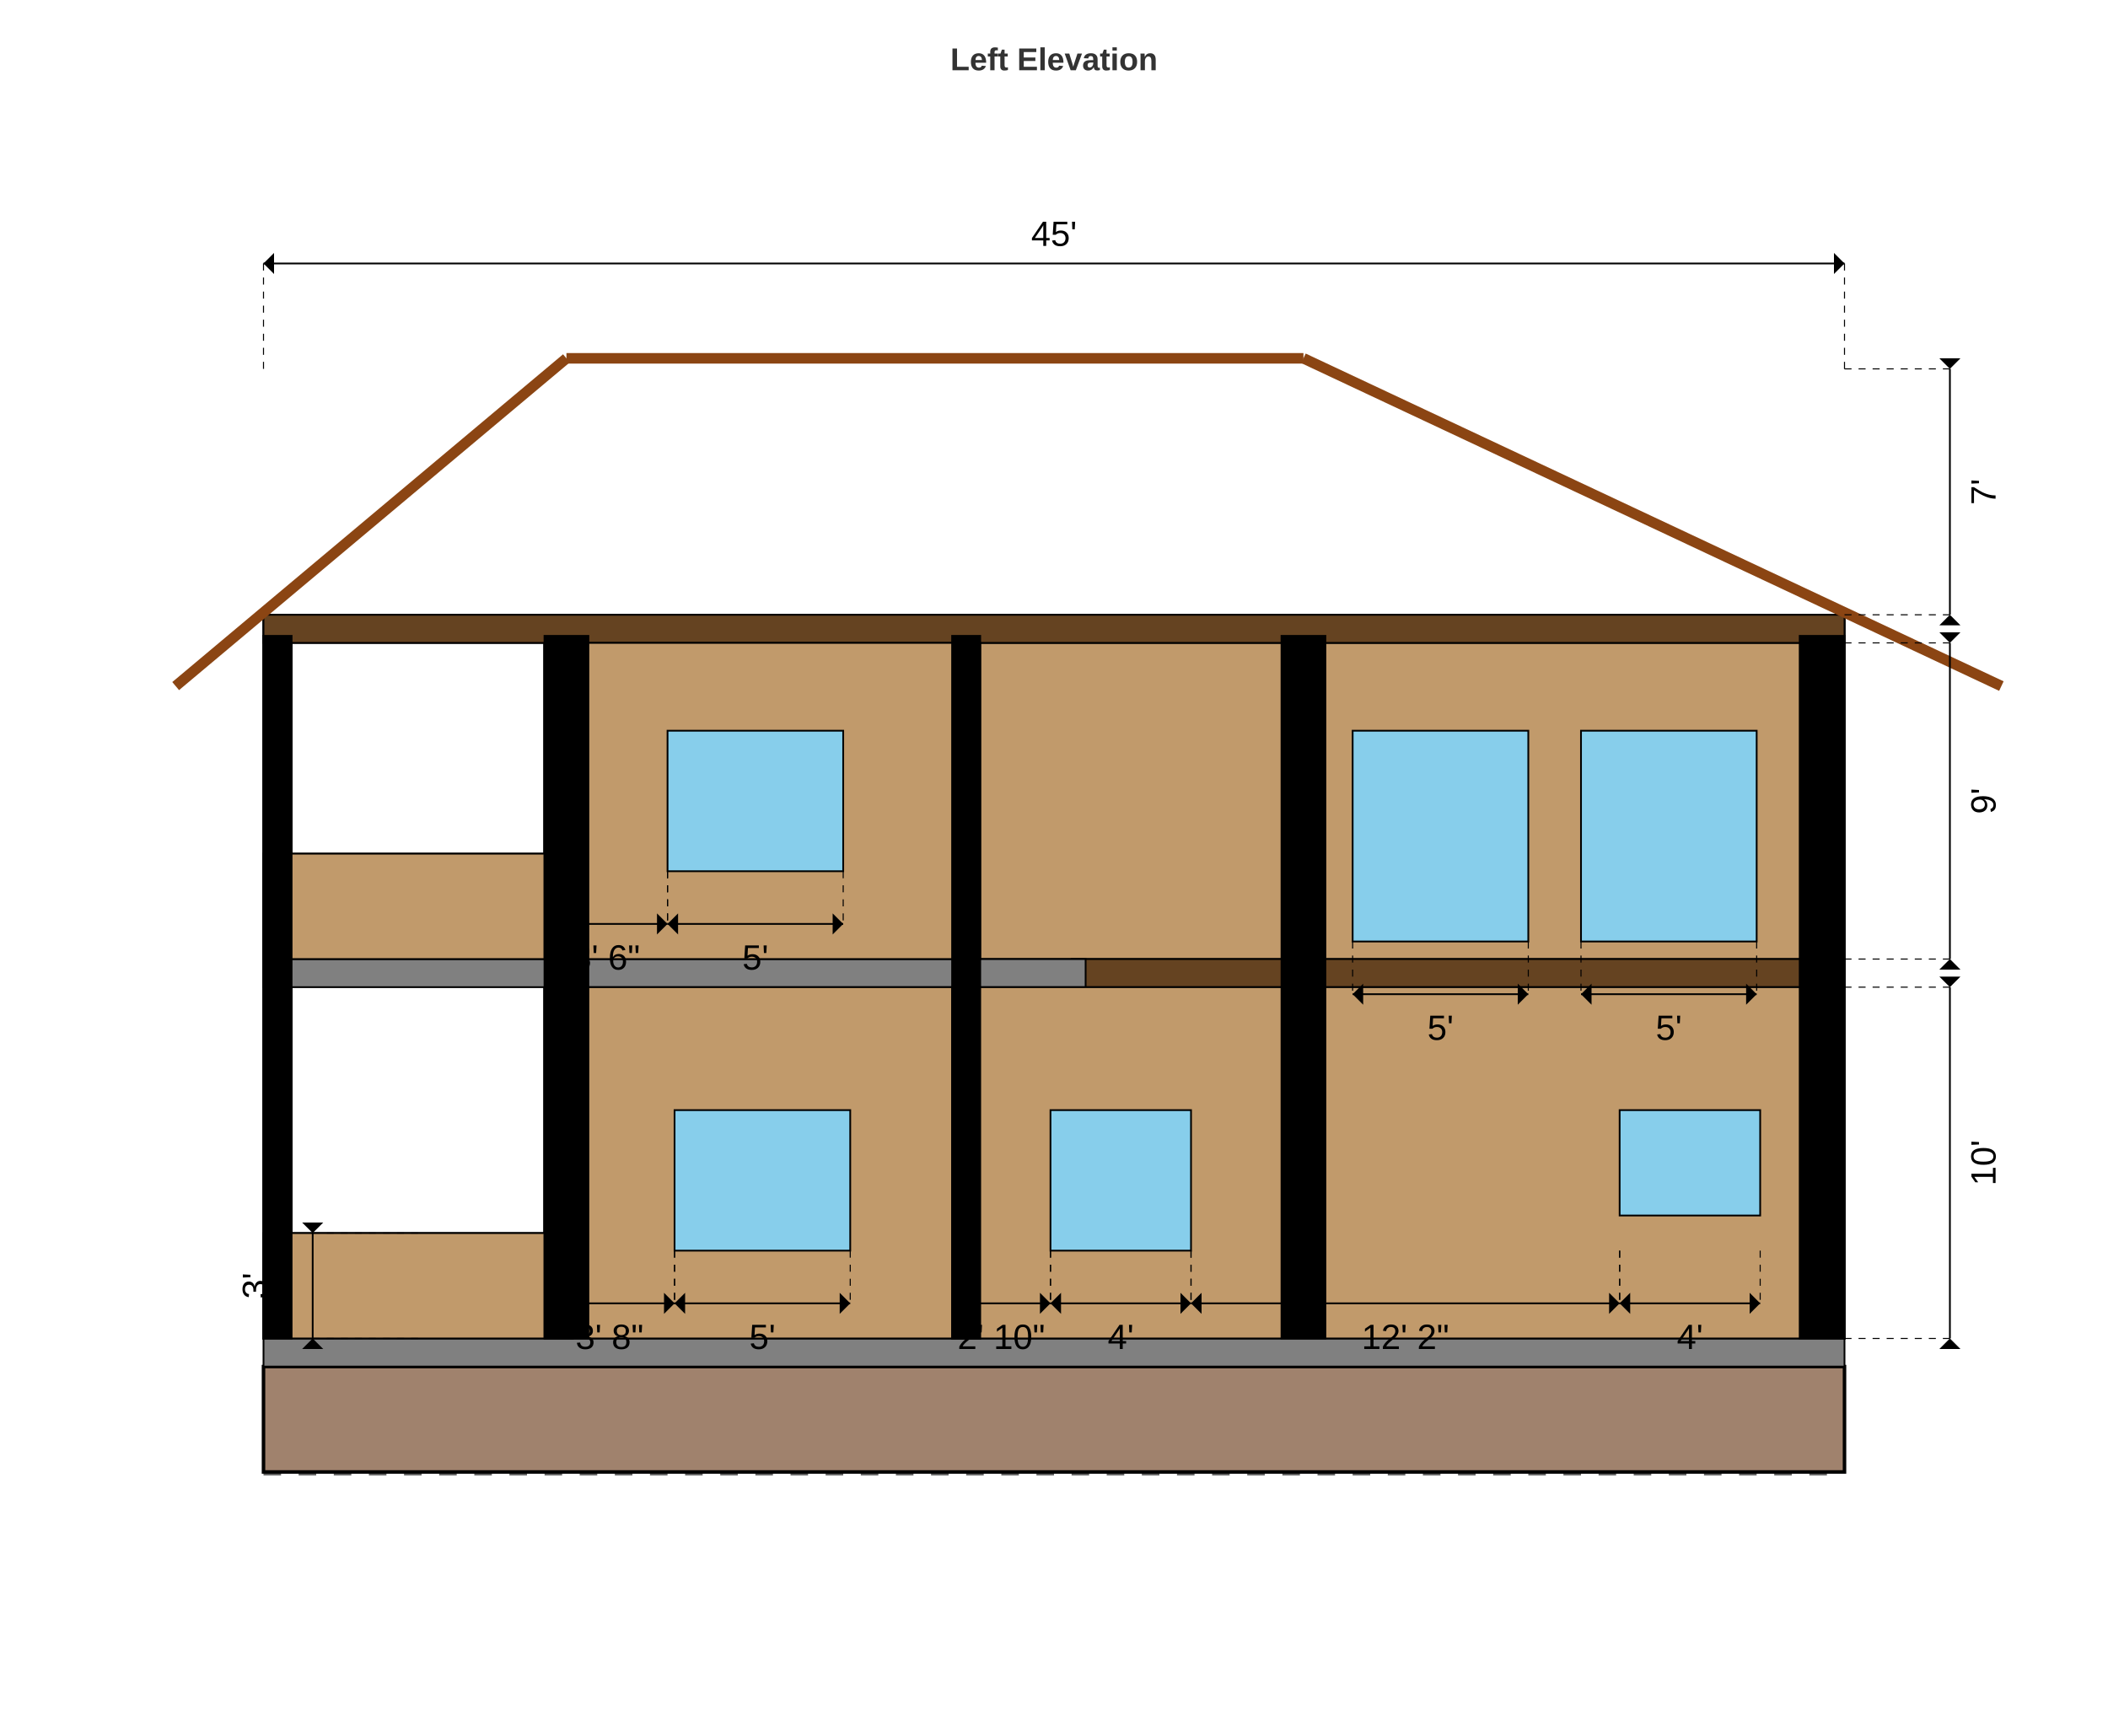
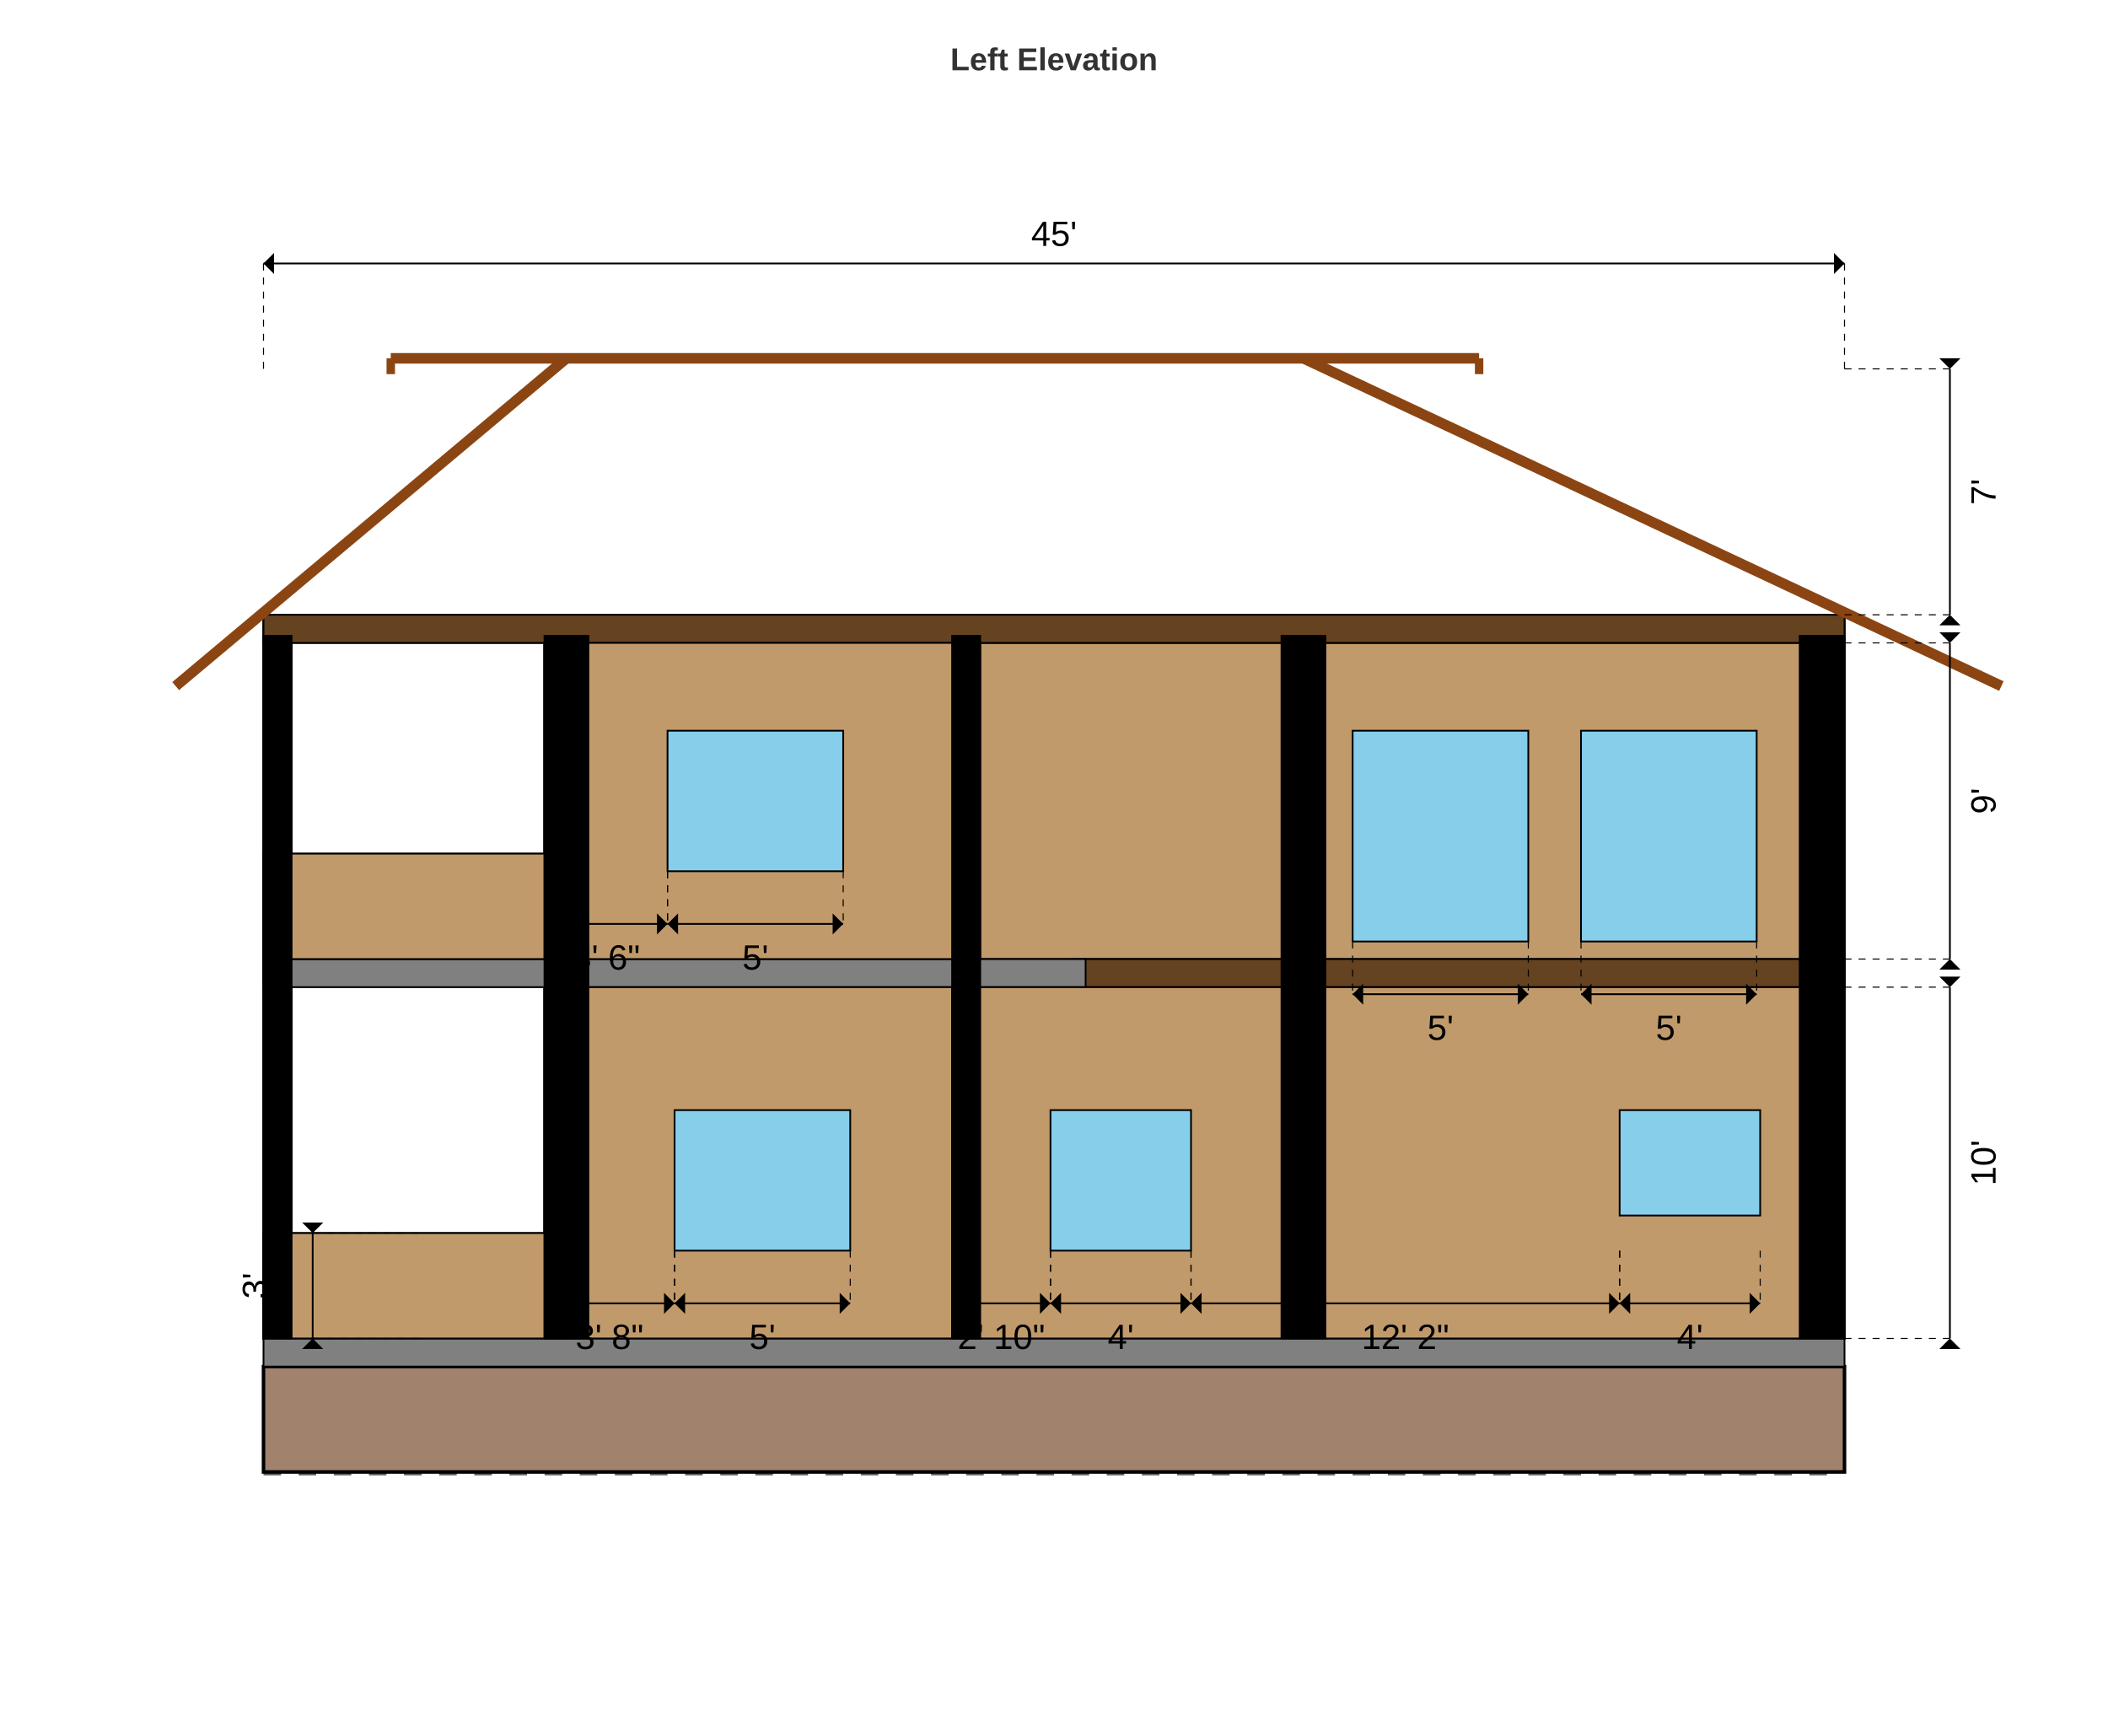
<svg xmlns="http://www.w3.org/2000/svg" width="1200.0" height="988.0" viewBox="0 0 1200.0 988.0">
  <defs>
    <style>
        text { font-family: Arial, sans-serif; }
    </style>
  </defs>
  <g transform="translate(150, 210) scale(2.0, 2.0)">
    <line x1="0" y1="314.0" x2="450" y2="314.0" stroke="#666" stroke-width="2" stroke-dasharray="5,5" />
    <rect x="0" y="284.0" width="450" height="30.0" fill="#A0826D" stroke="#000" stroke-width="1" />
    <rect x="300" y="78.0" width="150" height="90.0" fill="#C19A6B" stroke="#000" stroke-width="0.5" />
    <rect x="310" y="103.0" width="50" height="60.0" fill="#87CEEB" stroke="#000" stroke-width="0.5" />
    <rect x="375" y="103.0" width="50" height="60.0" fill="#87CEEB" stroke="#000" stroke-width="0.5" />
    <rect x="330" y="168.0" width="120" height="8.0" fill="#654321" stroke="#000" stroke-width="0.5" />
    <rect x="0" y="70.0" width="450" height="8.0" fill="#654321" stroke="#000" stroke-width="0.5" />
    <rect x="0" y="246.0" width="88" height="30.0" fill="#C19A6B" stroke="#000" stroke-width="0.5" />
    <rect x="196" y="176.0" width="254" height="100.0" fill="#C19A6B" stroke="#000" stroke-width="0.5" />
    <rect x="214" y="211.0" width="20" height="20.0" fill="#87CEEB" stroke="#000" stroke-width="0.5" />
    <rect x="254" y="211.0" width="20" height="20.0" fill="#87CEEB" stroke="#000" stroke-width="0.5" />
    <rect x="310" y="211.0" width="60" height="30.0" fill="#87CEEB" stroke="#000" stroke-width="0.5" />
    <rect x="80" y="176.0" width="124" height="100.0" fill="#C19A6B" stroke="#000" stroke-width="0.5" />
    <rect x="115" y="211.0" width="50" height="40.0" fill="#87CEEB" stroke="#000" stroke-width="0.5" />
    <rect x="0" y="138.0" width="88" height="30.0" fill="#C19A6B" stroke="#000" stroke-width="0.5" />
    <rect x="80" y="78.0" width="124" height="90.0" fill="#C19A6B" stroke="#000" stroke-width="0.5" />
    <rect x="115" y="103.0" width="50" height="40.0" fill="#87CEEB" stroke="#000" stroke-width="0.5" />
    <rect x="196" y="78.0" width="104" height="90.0" fill="#C19A6B" stroke="#000" stroke-width="0.5" />
    <rect x="214" y="103.0" width="20" height="20.0" fill="#87CEEB" stroke="#000" stroke-width="0.5" />
    <rect x="262" y="103.0" width="20" height="20.0" fill="#87CEEB" stroke="#000" stroke-width="0.5" />
    <rect x="79.975" y="76.0" width="12.5" height="200.0" fill="#000" stroke="#000" stroke-width="0.5" />
    <rect x="289.75" y="76.0" width="12.5" height="200.0" fill="#000" stroke="#000" stroke-width="0.5" />
    <rect x="437.25" y="76.0" width="12.5" height="200.0" fill="#000" stroke="#000" stroke-width="0.5" />
    <rect x="0.0" y="76.0" width="8" height="200.0" fill="#000" stroke="#000" stroke-width="0.5" />
    <rect x="196.0" y="76.0" width="8" height="200.0" fill="#000" stroke="#000" stroke-width="0.5" />
    <rect x="196" y="176.0" width="104" height="100.0" fill="#C19A6B" stroke="#000" stroke-width="0.5" />
    <rect x="228" y="211.0" width="30" height="65.0" fill="#D2691E" stroke="#000" stroke-width="0.5" />
    <rect x="196" y="78.0" width="104" height="90.0" fill="#C19A6B" stroke="#000" stroke-width="0.5" />
    <rect x="292.0" y="76.0" width="8" height="200.0" fill="#000" stroke="#000" stroke-width="0.5" />
    <rect x="442.0" y="76.0" width="8" height="200.0" fill="#000" stroke="#000" stroke-width="0.5" />
    <rect x="0.0" y="76.0" width="8" height="200.0" fill="#000" stroke="#000" stroke-width="0.5" />
    <rect x="80" y="176.0" width="124" height="100.0" fill="#C19A6B" stroke="#000" stroke-width="0.5" />
    <rect x="80" y="78.0" width="124" height="90.0" fill="#C19A6B" stroke="#000" stroke-width="0.5" />
    <rect x="79.975" y="76.0" width="12.5" height="200.0" fill="#000" stroke="#000" stroke-width="0.5" />
    <rect x="191.25" y="76.0" width="12.5" height="200.0" fill="#000" stroke="#000" stroke-width="0.5" />
    <rect x="0.0" y="76.0" width="8" height="200.0" fill="#000" stroke="#000" stroke-width="0.5" />
    <rect x="442.0" y="76.0" width="8" height="200.0" fill="#000" stroke="#000" stroke-width="0.5" />
    <rect x="234" y="168.0" width="100" height="8.0" fill="#808080" stroke="#000" stroke-width="0.5" />
    <rect x="292.0" y="76.0" width="8" height="200.0" fill="#000" stroke="#000" stroke-width="0.5" />
    <rect x="442" y="168.0" width="8" height="8.0" fill="#654321" stroke="#000" stroke-width="0.5" />
    <g class="staircase-elevation">
      <line x1="230.0" y1="276.0" x2="230.0" y2="271.0" stroke="#000" stroke-width="0.5" />
      <line x1="230.0" y1="271.0" x2="240.0" y2="271.0" stroke="#000" stroke-width="0.5" />
      <rect x="230.0" y="271.0" width="10.0" height="5.0" fill="#C19A6B" opacity="0.7" />
      <line x1="240.0" y1="271.0" x2="240.0" y2="266.0" stroke="#000" stroke-width="0.5" />
      <line x1="240.0" y1="266.0" x2="250.0" y2="266.0" stroke="#000" stroke-width="0.5" />
      <rect x="240.0" y="266.0" width="10.0" height="5.0" fill="#C19A6B" opacity="0.7" />
      <line x1="250.0" y1="266.0" x2="250.0" y2="261.0" stroke="#000" stroke-width="0.5" />
      <line x1="250.0" y1="261.0" x2="260.0" y2="261.0" stroke="#000" stroke-width="0.5" />
      <rect x="250.0" y="261.0" width="10.0" height="5.0" fill="#C19A6B" opacity="0.7" />
      <line x1="260.0" y1="261.0" x2="260.0" y2="256.0" stroke="#000" stroke-width="0.5" />
      <line x1="260.0" y1="256.0" x2="270.0" y2="256.0" stroke="#000" stroke-width="0.5" />
      <rect x="260.0" y="256.0" width="10.0" height="5.0" fill="#C19A6B" opacity="0.7" />
      <line x1="270.0" y1="256.0" x2="270.0" y2="251.0" stroke="#000" stroke-width="0.5" />
      <line x1="270.0" y1="251.0" x2="280.0" y2="251.0" stroke="#000" stroke-width="0.5" />
      <rect x="270.0" y="251.0" width="10.0" height="5.0" fill="#C19A6B" opacity="0.7" />
      <line x1="280.0" y1="251.0" x2="280.0" y2="246.0" stroke="#000" stroke-width="0.5" />
      <line x1="280.0" y1="246.0" x2="290.0" y2="246.0" stroke="#000" stroke-width="0.5" />
      <rect x="280.0" y="246.0" width="10.0" height="5.0" fill="#C19A6B" opacity="0.7" />
      <line x1="290.0" y1="246.0" x2="290.0" y2="241.0" stroke="#000" stroke-width="0.5" />
      <line x1="290.0" y1="241.0" x2="300.0" y2="241.0" stroke="#000" stroke-width="0.5" />
      <rect x="290.0" y="241.0" width="10.0" height="5.0" fill="#C19A6B" opacity="0.7" />
      <line x1="300.0" y1="241.0" x2="300.0" y2="236.0" stroke="#000" stroke-width="0.5" />
      <line x1="300.0" y1="236.0" x2="310.0" y2="236.0" stroke="#000" stroke-width="0.5" />
      <rect x="300.0" y="236.0" width="10.0" height="5.0" fill="#C19A6B" opacity="0.7" />
      <line x1="310.0" y1="236.0" x2="310.0" y2="231.0" stroke="#000" stroke-width="0.5" />
      <line x1="310.0" y1="231.0" x2="320.0" y2="231.0" stroke="#000" stroke-width="0.5" />
      <rect x="310.0" y="231.0" width="10.0" height="5.0" fill="#C19A6B" opacity="0.7" />
      <line x1="320.0" y1="231.0" x2="320.0" y2="226.0" stroke="#000" stroke-width="0.5" />
      <line x1="320.0" y1="226.0" x2="330.0" y2="226.0" stroke="#000" stroke-width="0.5" />
      <rect x="320.0" y="226.0" width="10.0" height="5.0" fill="#C19A6B" opacity="0.7" />
      <line x1="330.0" y1="226.0" x2="330.0" y2="221.0" stroke="#000" stroke-width="0.5" />
      <line x1="330.0" y1="221.0" x2="340.0" y2="221.0" stroke="#000" stroke-width="0.5" />
      <rect x="330.0" y="221.0" width="10.0" height="5.0" fill="#C19A6B" opacity="0.7" />
      <line x1="340.0" y1="221.0" x2="340.0" y2="216.0" stroke="#000" stroke-width="0.5" />
      <line x1="340.0" y1="216.0" x2="350.0" y2="216.0" stroke="#000" stroke-width="0.5" />
      <rect x="340.0" y="216.0" width="10.0" height="5.0" fill="#C19A6B" opacity="0.7" />
      <line x1="350.0" y1="216.0" x2="350.0" y2="211.0" stroke="#000" stroke-width="0.5" />
      <line x1="350.0" y1="211.0" x2="360.0" y2="211.0" stroke="#000" stroke-width="0.5" />
      <rect x="350.0" y="211.0" width="10.0" height="5.0" fill="#C19A6B" opacity="0.7" />
      <line x1="360.0" y1="211.0" x2="360.0" y2="206.0" stroke="#000" stroke-width="0.5" />
      <line x1="360.0" y1="206.0" x2="370.0" y2="206.0" stroke="#000" stroke-width="0.5" />
      <rect x="360.0" y="206.0" width="10.0" height="5.0" fill="#C19A6B" opacity="0.7" />
      <line x1="370.0" y1="206.0" x2="370.0" y2="201.0" stroke="#000" stroke-width="0.5" />
      <line x1="370.0" y1="201.0" x2="380.0" y2="201.0" stroke="#000" stroke-width="0.5" />
      <rect x="370.0" y="201.0" width="10.0" height="5.0" fill="#C19A6B" opacity="0.7" />
      <line x1="380.0" y1="201.0" x2="380.0" y2="196.0" stroke="#000" stroke-width="0.5" />
      <line x1="380.0" y1="196.0" x2="390.0" y2="196.0" stroke="#000" stroke-width="0.5" />
      <rect x="380.0" y="196.0" width="10.0" height="5.0" fill="#C19A6B" opacity="0.7" />
      <line x1="390.0" y1="196.0" x2="390.0" y2="191.0" stroke="#000" stroke-width="0.5" />
      <line x1="390.0" y1="191.0" x2="400.0" y2="191.0" stroke="#000" stroke-width="0.5" />
      <rect x="390.0" y="191.0" width="10.0" height="5.0" fill="#C19A6B" opacity="0.7" />
      <line x1="400.0" y1="191.0" x2="400.0" y2="186.0" stroke="#000" stroke-width="0.5" />
      <line x1="400.0" y1="186.0" x2="410.0" y2="186.0" stroke="#000" stroke-width="0.5" />
      <rect x="400.0" y="186.0" width="10.0" height="5.0" fill="#C19A6B" opacity="0.7" />
      <line x1="410.0" y1="186.0" x2="410.0" y2="181.0" stroke="#000" stroke-width="0.5" />
      <line x1="410.0" y1="181.0" x2="420.0" y2="181.0" stroke="#000" stroke-width="0.5" />
      <rect x="410.0" y="181.0" width="10.0" height="5.0" fill="#C19A6B" opacity="0.7" />
      <line x1="420.0" y1="181.0" x2="420.0" y2="176.0" stroke="#000" stroke-width="0.5" />
      <line x1="420.0" y1="176.0" x2="430.0" y2="176.0" stroke="#000" stroke-width="0.5" />
      <rect x="420.0" y="176.0" width="10.0" height="5.0" fill="#C19A6B" opacity="0.7" />
      <line x1="430.0" y1="176.0" x2="430.0" y2="276.0" stroke="#000" stroke-width="0.5" />
      <line x1="230" y1="276.0" x2="430.0" y2="276.0" stroke="#000" stroke-width="0.5" />
    </g>
    <rect x="200" y="78.0" width="100" height="90.0" fill="#C19A6B" stroke="#000" stroke-width="0.5" />
    <rect x="300" y="78.0" width="150" height="90.0" fill="#C19A6B" stroke="#000" stroke-width="0.5" />
    <rect x="310" y="103.0" width="50" height="60.0" fill="#87CEEB" stroke="#000" stroke-width="0.5" />
    <rect x="375" y="103.0" width="50" height="60.0" fill="#87CEEB" stroke="#000" stroke-width="0.5" />
    <rect x="230" y="168.0" width="220" height="8.0" fill="#654321" stroke="#000" stroke-width="0.5" />
    <rect x="0" y="70.0" width="8" height="8.0" fill="#654321" stroke="#000" stroke-width="0.5" />
    <rect x="80" y="70.0" width="12" height="8.0" fill="#654321" stroke="#000" stroke-width="0.5" />
    <rect x="196" y="70.0" width="8" height="8.0" fill="#654321" stroke="#000" stroke-width="0.5" />
    <rect x="290" y="70.0" width="12" height="8.0" fill="#654321" stroke="#000" stroke-width="0.5" />
    <rect x="438" y="70.0" width="12" height="8.0" fill="#654321" stroke="#000" stroke-width="0.5" />
    <rect x="0" y="70.0" width="450" height="8.0" fill="#654321" stroke="#000" stroke-width="0.5" />
    <rect x="0" y="276.0" width="450" height="8.0" fill="#808080" stroke="#000" stroke-width="0.5" />
    <rect x="0" y="168.0" width="234" height="8.0" fill="#808080" stroke="#000" stroke-width="0.5" />
    <rect x="0" y="246.0" width="88" height="30.0" fill="#C19A6B" stroke="#000" stroke-width="0.5" />
    <rect x="80" y="176.0" width="124" height="100.0" fill="#C19A6B" stroke="#000" stroke-width="0.5" />
    <rect x="117" y="211.0" width="50" height="40.0" fill="#87CEEB" stroke="#000" stroke-width="0.5" />
    <rect x="196" y="176.0" width="254" height="100.0" fill="#C19A6B" stroke="#000" stroke-width="0.5" />
    <rect x="224" y="211.0" width="40" height="40.0" fill="#87CEEB" stroke="#000" stroke-width="0.5" />
    <rect x="386" y="211.0" width="40" height="30.0" fill="#87CEEB" stroke="#000" stroke-width="0.5" />
    <rect x="0" y="138.0" width="88" height="30.0" fill="#C19A6B" stroke="#000" stroke-width="0.5" />
    <rect x="80" y="78.0" width="124" height="90.0" fill="#C19A6B" stroke="#000" stroke-width="0.5" />
    <rect x="115" y="103.0" width="50" height="40.0" fill="#87CEEB" stroke="#000" stroke-width="0.5" />
    <rect x="79.975" y="76.0" width="12.5" height="200.0" fill="#000" stroke="#000" stroke-width="0.5" />
    <rect x="289.75" y="76.0" width="12.5" height="200.0" fill="#000" stroke="#000" stroke-width="0.5" />
    <rect x="437.25" y="76.0" width="12.5" height="200.0" fill="#000" stroke="#000" stroke-width="0.5" />
    <rect x="0.0" y="76.0" width="8" height="200.0" fill="#000" stroke="#000" stroke-width="0.5" />
    <rect x="196.0" y="76.0" width="8" height="200.0" fill="#000" stroke="#000" stroke-width="0.5" />
    <line x1="-25.0" y1="90.296" x2="86.225" y2="-3.0" stroke="#8B4513" stroke-width="3" />
    <line x1="296.0" y1="-3.0" x2="494.651" y2="90.296" stroke="#8B4513" stroke-width="3" />
-     <line x1="86.225" y1="-3.0" x2="296.0" y2="-3.0" stroke="#8B4513" stroke-width="3" />
+     <line x1="36.225" y1="-3.0" x2="346.0" y2="-3.0" stroke="#8B4513" stroke-width="3" />
+     <line x1="36.225" y1="-3.0" x2="36.225" y2="1.5" stroke="#8B4513" stroke-width="2.4" />
+     <line x1="346.0" y1="-3.0" x2="346.0" y2="1.5" stroke="#8B4513" stroke-width="2.4" />
    <g class="dimension">
      <line x1="480" y1="276.0" x2="480" y2="176.0" stroke="#000" stroke-width="0.5" />
      <line x1="450" y1="276.0" x2="480" y2="276.0" stroke="#000" stroke-width="0.3" stroke-dasharray="2,2" />
      <line x1="450" y1="176.0" x2="480" y2="176.0" stroke="#000" stroke-width="0.3" stroke-dasharray="2,2" />
      <polygon points="480,276.0 477,279.0 483,279.0" fill="#000" />
      <polygon points="480,176.0 477,173.0 483,173.0" fill="#000" />
      <text x="493" y="226.0" text-anchor="middle" font-size="10" fill="#000" transform="rotate(-90 493 226.0)">10'</text>
    </g>
    <g class="dimension">
      <line x1="480" y1="168.0" x2="480" y2="78.0" stroke="#000" stroke-width="0.5" />
      <line x1="450" y1="168.0" x2="480" y2="168.0" stroke="#000" stroke-width="0.3" stroke-dasharray="2,2" />
      <line x1="450" y1="78.0" x2="480" y2="78.0" stroke="#000" stroke-width="0.3" stroke-dasharray="2,2" />
      <polygon points="480,168.0 477,171.0 483,171.0" fill="#000" />
      <polygon points="480,78.0 477,75.0 483,75.0" fill="#000" />
      <text x="493" y="123.0" text-anchor="middle" font-size="10" fill="#000" transform="rotate(-90 493 123.0)">9'</text>
    </g>
    <g class="dimension">
      <line x1="480" y1="70.0" x2="480" y2="0.0" stroke="#000" stroke-width="0.5" />
      <line x1="450" y1="70.0" x2="480" y2="70.0" stroke="#000" stroke-width="0.3" stroke-dasharray="2,2" />
      <line x1="450" y1="0.0" x2="480" y2="0.0" stroke="#000" stroke-width="0.3" stroke-dasharray="2,2" />
      <polygon points="480,70.0 477,73.0 483,73.0" fill="#000" />
      <polygon points="480,0.0 477,-3.0 483,-3.0" fill="#000" />
      <text x="493" y="35.0" text-anchor="middle" font-size="10" fill="#000" transform="rotate(-90 493 35.0)">7'</text>
    </g>
    <g class="dimension">
      <line x1="0" y1="-30.0" x2="450" y2="-30.0" stroke="#000" stroke-width="0.5" />
      <line x1="0" y1="0.0" x2="0" y2="-30.0" stroke="#000" stroke-width="0.3" stroke-dasharray="2,2" />
      <line x1="450" y1="0.0" x2="450" y2="-30.0" stroke="#000" stroke-width="0.3" stroke-dasharray="2,2" />
      <polygon points="0,-30.0 3,-33.0 3,-27.0" fill="#000" />
      <polygon points="450,-30.0 447,-33.0 447,-27.0" fill="#000" />
      <text x="225.0" y="-35.0" text-anchor="middle" font-size="10" fill="#000">45'</text>
    </g>
    <g class="dimension">
      <line x1="310" y1="178.0" x2="360" y2="178.0" stroke="#000" stroke-width="0.5" />
      <line x1="310" y1="163.0" x2="310" y2="178.0" stroke="#000" stroke-width="0.3" stroke-dasharray="2,2" />
      <line x1="360" y1="163.0" x2="360" y2="178.0" stroke="#000" stroke-width="0.3" stroke-dasharray="2,2" />
      <polygon points="310,178.0 313,175.0 313,181.0" fill="#000" />
      <polygon points="360,178.0 357,175.0 357,181.0" fill="#000" />
      <text x="335.0" y="191.0" text-anchor="middle" font-size="10" fill="#000">5'</text>
    </g>
    <g class="dimension">
      <line x1="375" y1="178.0" x2="425" y2="178.0" stroke="#000" stroke-width="0.5" />
      <line x1="375" y1="163.0" x2="375" y2="178.0" stroke="#000" stroke-width="0.3" stroke-dasharray="2,2" />
      <line x1="425" y1="163.0" x2="425" y2="178.0" stroke="#000" stroke-width="0.3" stroke-dasharray="2,2" />
      <polygon points="375,178.0 378,175.0 378,181.0" fill="#000" />
      <polygon points="425,178.0 422,175.0 422,181.0" fill="#000" />
      <text x="400.0" y="191.0" text-anchor="middle" font-size="10" fill="#000">5'</text>
    </g>
    <g class="dimension">
      <line x1="80" y1="266.0" x2="117" y2="266.0" stroke="#000" stroke-width="0.5" />
      <line x1="80" y1="251.0" x2="80" y2="266.0" stroke="#000" stroke-width="0.3" stroke-dasharray="2,2" />
      <line x1="117" y1="251.0" x2="117" y2="266.0" stroke="#000" stroke-width="0.3" stroke-dasharray="2,2" />
      <polygon points="80,266.0 83,263.0 83,269.0" fill="#000" />
      <polygon points="117,266.0 114,263.0 114,269.0" fill="#000" />
      <text x="98.5" y="279.0" text-anchor="middle" font-size="10" fill="#000">3' 8"</text>
    </g>
    <g class="dimension">
      <line x1="117" y1="266.0" x2="167" y2="266.0" stroke="#000" stroke-width="0.5" />
      <line x1="117" y1="251.0" x2="117" y2="266.0" stroke="#000" stroke-width="0.3" stroke-dasharray="2,2" />
      <line x1="167" y1="251.0" x2="167" y2="266.0" stroke="#000" stroke-width="0.3" stroke-dasharray="2,2" />
      <polygon points="117,266.0 120,263.0 120,269.0" fill="#000" />
      <polygon points="167,266.0 164,263.0 164,269.0" fill="#000" />
      <text x="142.0" y="279.0" text-anchor="middle" font-size="10" fill="#000">5'</text>
    </g>
    <g class="dimension">
      <line x1="196" y1="266.0" x2="224" y2="266.0" stroke="#000" stroke-width="0.5" />
      <line x1="196" y1="251.0" x2="196" y2="266.0" stroke="#000" stroke-width="0.3" stroke-dasharray="2,2" />
      <line x1="224" y1="251.0" x2="224" y2="266.0" stroke="#000" stroke-width="0.3" stroke-dasharray="2,2" />
      <polygon points="196,266.0 199,263.0 199,269.0" fill="#000" />
      <polygon points="224,266.0 221,263.0 221,269.0" fill="#000" />
      <text x="210.0" y="279.0" text-anchor="middle" font-size="10" fill="#000">2' 10"</text>
    </g>
    <g class="dimension">
      <line x1="224" y1="266.0" x2="264" y2="266.0" stroke="#000" stroke-width="0.5" />
      <line x1="224" y1="251.0" x2="224" y2="266.0" stroke="#000" stroke-width="0.3" stroke-dasharray="2,2" />
      <line x1="264" y1="251.0" x2="264" y2="266.0" stroke="#000" stroke-width="0.3" stroke-dasharray="2,2" />
      <polygon points="224,266.0 227,263.0 227,269.0" fill="#000" />
      <polygon points="264,266.0 261,263.0 261,269.0" fill="#000" />
      <text x="244.0" y="279.0" text-anchor="middle" font-size="10" fill="#000">4'</text>
    </g>
    <g class="dimension">
      <line x1="264" y1="266.0" x2="386" y2="266.0" stroke="#000" stroke-width="0.5" />
      <line x1="264" y1="251.0" x2="264" y2="266.0" stroke="#000" stroke-width="0.3" stroke-dasharray="2,2" />
      <line x1="386" y1="251.0" x2="386" y2="266.0" stroke="#000" stroke-width="0.3" stroke-dasharray="2,2" />
      <polygon points="264,266.0 267,263.0 267,269.0" fill="#000" />
      <polygon points="386,266.0 383,263.0 383,269.0" fill="#000" />
      <text x="325.0" y="279.0" text-anchor="middle" font-size="10" fill="#000">12' 2"</text>
    </g>
    <g class="dimension">
      <line x1="386" y1="266.0" x2="426" y2="266.0" stroke="#000" stroke-width="0.5" />
      <line x1="386" y1="251.0" x2="386" y2="266.0" stroke="#000" stroke-width="0.3" stroke-dasharray="2,2" />
      <line x1="426" y1="251.0" x2="426" y2="266.0" stroke="#000" stroke-width="0.3" stroke-dasharray="2,2" />
      <polygon points="386,266.0 389,263.0 389,269.0" fill="#000" />
      <polygon points="426,266.0 423,263.0 423,269.0" fill="#000" />
      <text x="406.0" y="279.0" text-anchor="middle" font-size="10" fill="#000">4'</text>
    </g>
    <g class="dimension">
      <line x1="80" y1="158.0" x2="115" y2="158.0" stroke="#000" stroke-width="0.5" />
      <line x1="80" y1="143.0" x2="80" y2="158.0" stroke="#000" stroke-width="0.3" stroke-dasharray="2,2" />
      <line x1="115" y1="143.0" x2="115" y2="158.0" stroke="#000" stroke-width="0.3" stroke-dasharray="2,2" />
      <polygon points="80,158.0 83,155.0 83,161.0" fill="#000" />
      <polygon points="115,158.0 112,155.0 112,161.0" fill="#000" />
      <text x="97.5" y="171.0" text-anchor="middle" font-size="10" fill="#000">3' 6"</text>
    </g>
    <g class="dimension">
      <line x1="115" y1="158.0" x2="165" y2="158.0" stroke="#000" stroke-width="0.5" />
      <line x1="115" y1="143.0" x2="115" y2="158.0" stroke="#000" stroke-width="0.3" stroke-dasharray="2,2" />
      <line x1="165" y1="143.0" x2="165" y2="158.0" stroke="#000" stroke-width="0.3" stroke-dasharray="2,2" />
      <polygon points="115,158.0 118,155.0 118,161.0" fill="#000" />
      <polygon points="165,158.0 162,155.0 162,161.0" fill="#000" />
      <text x="140.0" y="171.0" text-anchor="middle" font-size="10" fill="#000">5'</text>
    </g>
    <g class="dimension">
      <line x1="14.0" y1="276.0" x2="14.0" y2="246.0" stroke="#000" stroke-width="0.5" />
      <line x1="44.0" y1="276.0" x2="14.0" y2="276.0" stroke="#000" stroke-width="0.3" stroke-dasharray="2,2" />
      <line x1="44.0" y1="246.0" x2="14.0" y2="246.0" stroke="#000" stroke-width="0.3" stroke-dasharray="2,2" />
      <polygon points="14.0,276.0 11.0,279.0 17.0,279.0" fill="#000" />
      <polygon points="14.0,246.0 11.0,243.0 17.0,243.0" fill="#000" />
      <text x="1.0" y="261.0" text-anchor="middle" font-size="10" fill="#000" transform="rotate(-90 1.0 261.0)">3'</text>
    </g>
  </g>
  <text x="600.0" y="40.0" text-anchor="middle" font-size="18" font-weight="bold" fill="#333">Left Elevation</text>
</svg>
